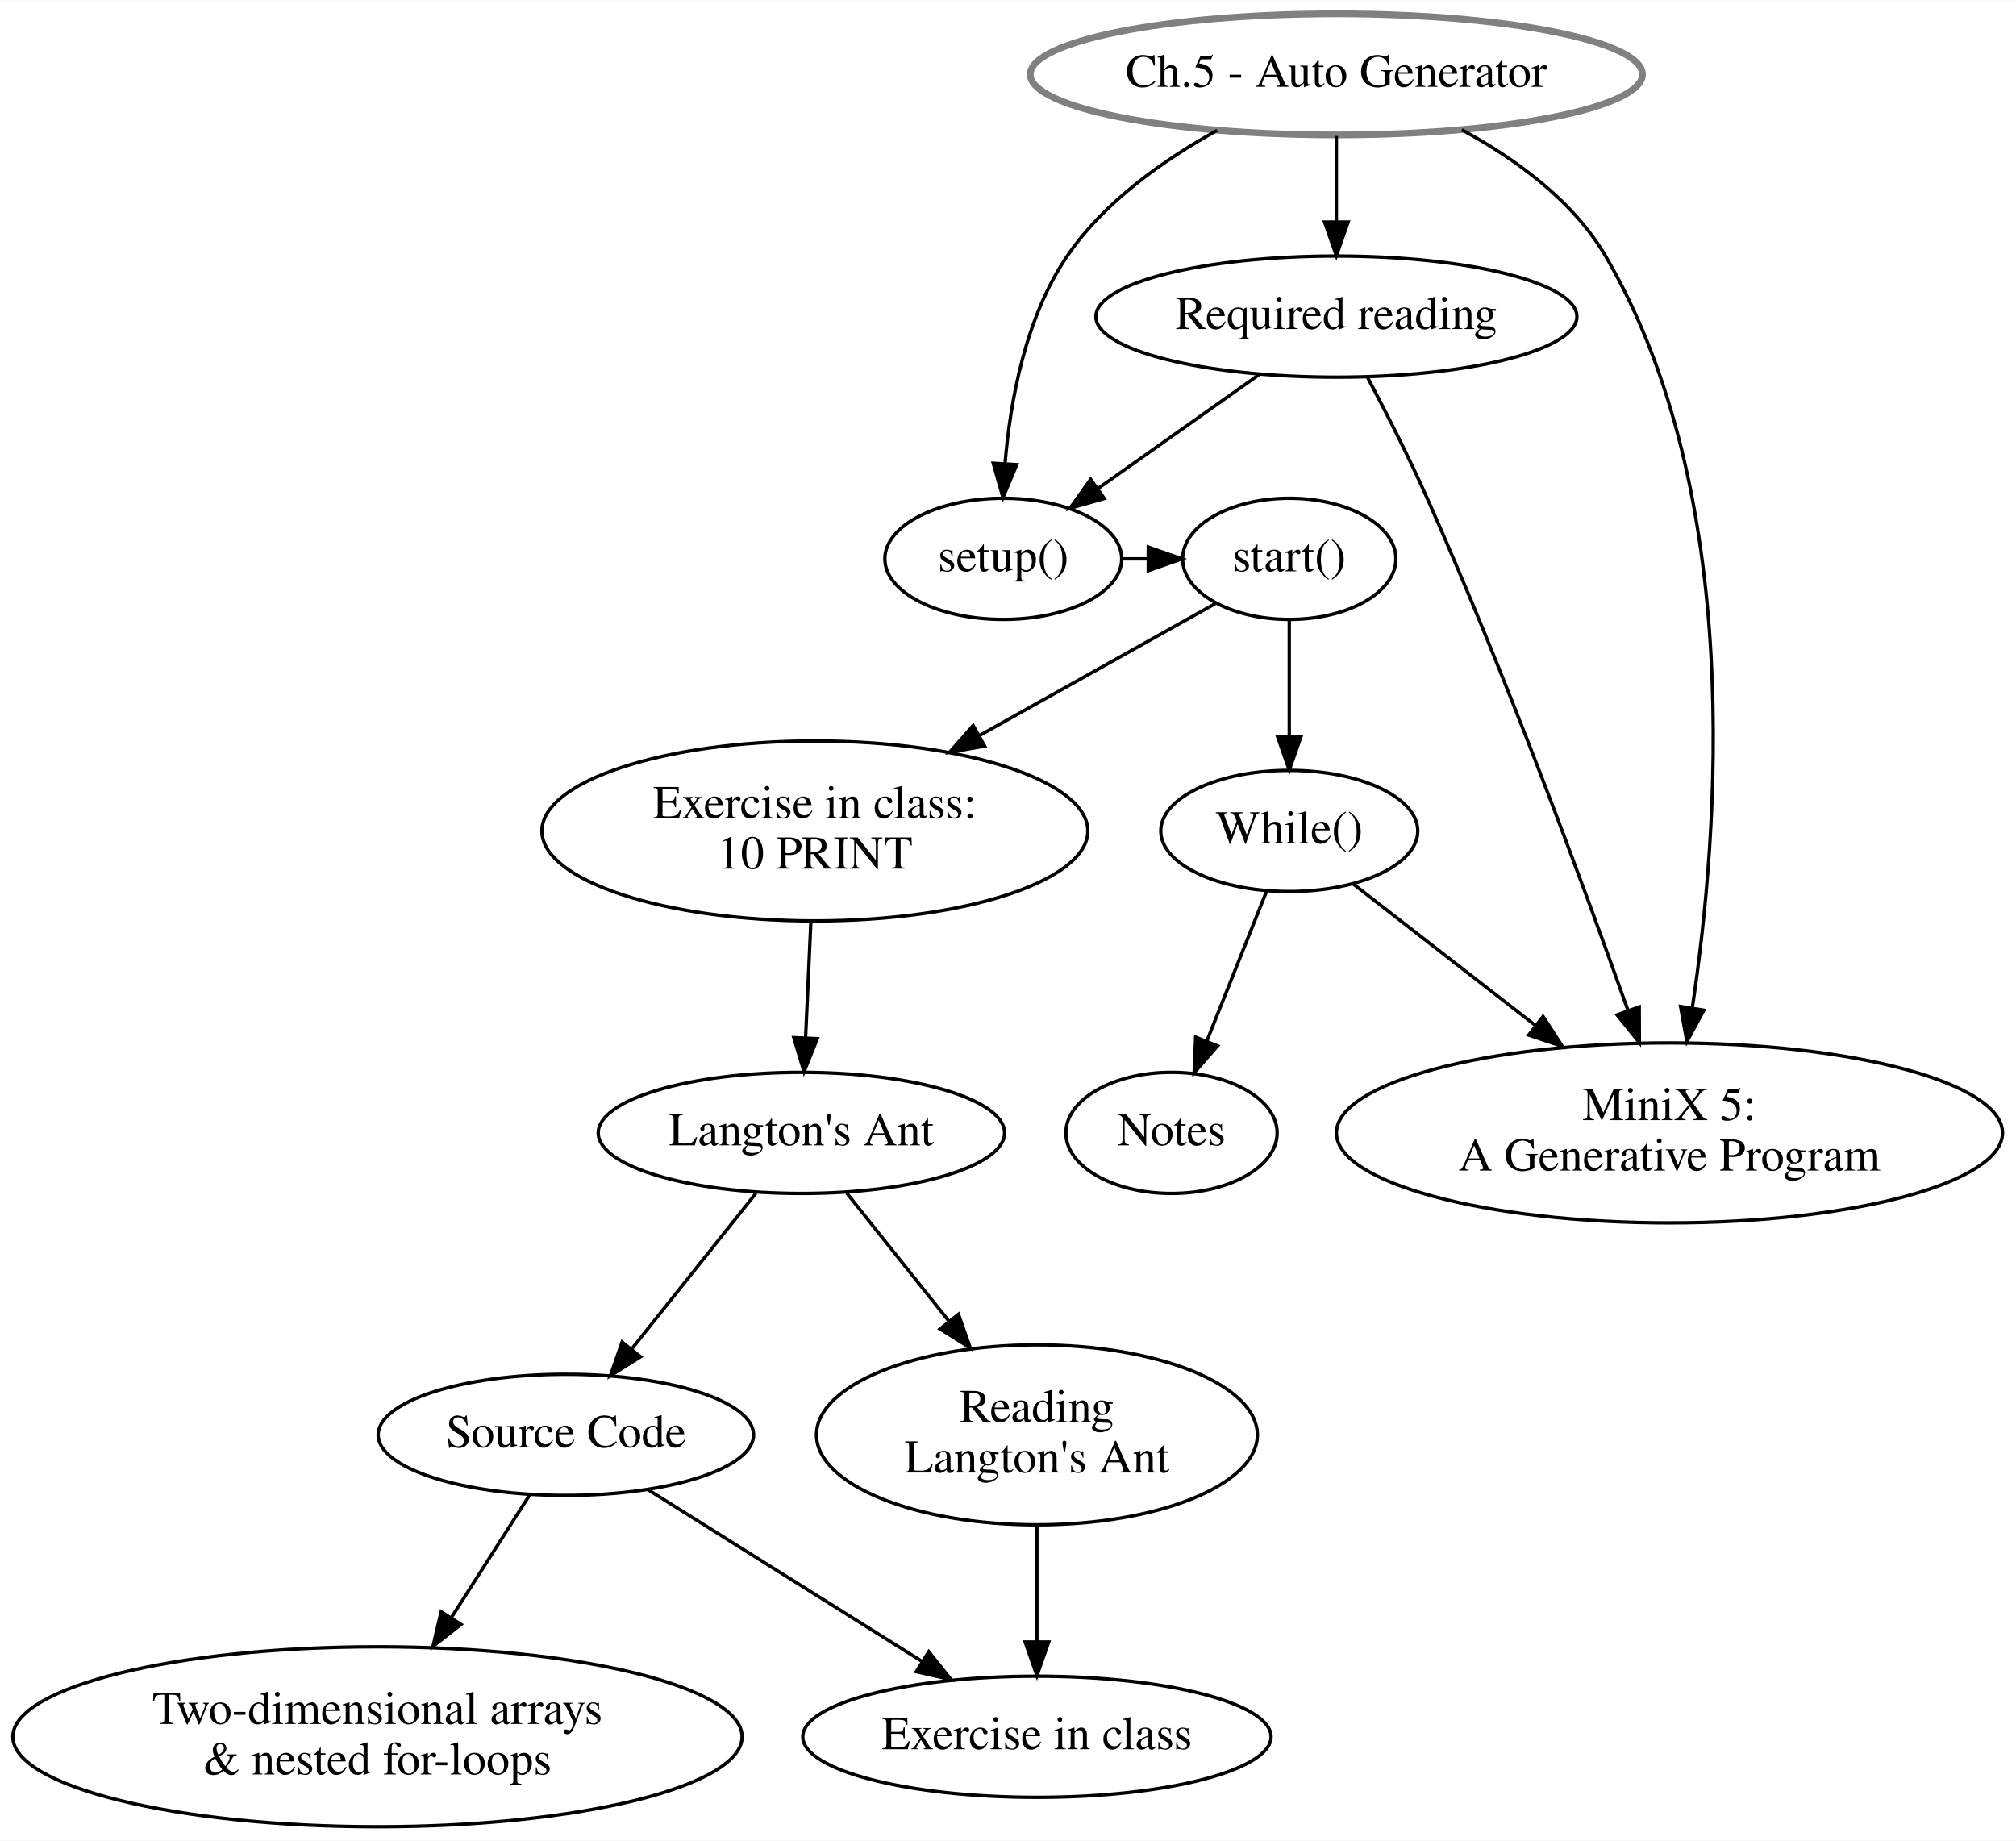
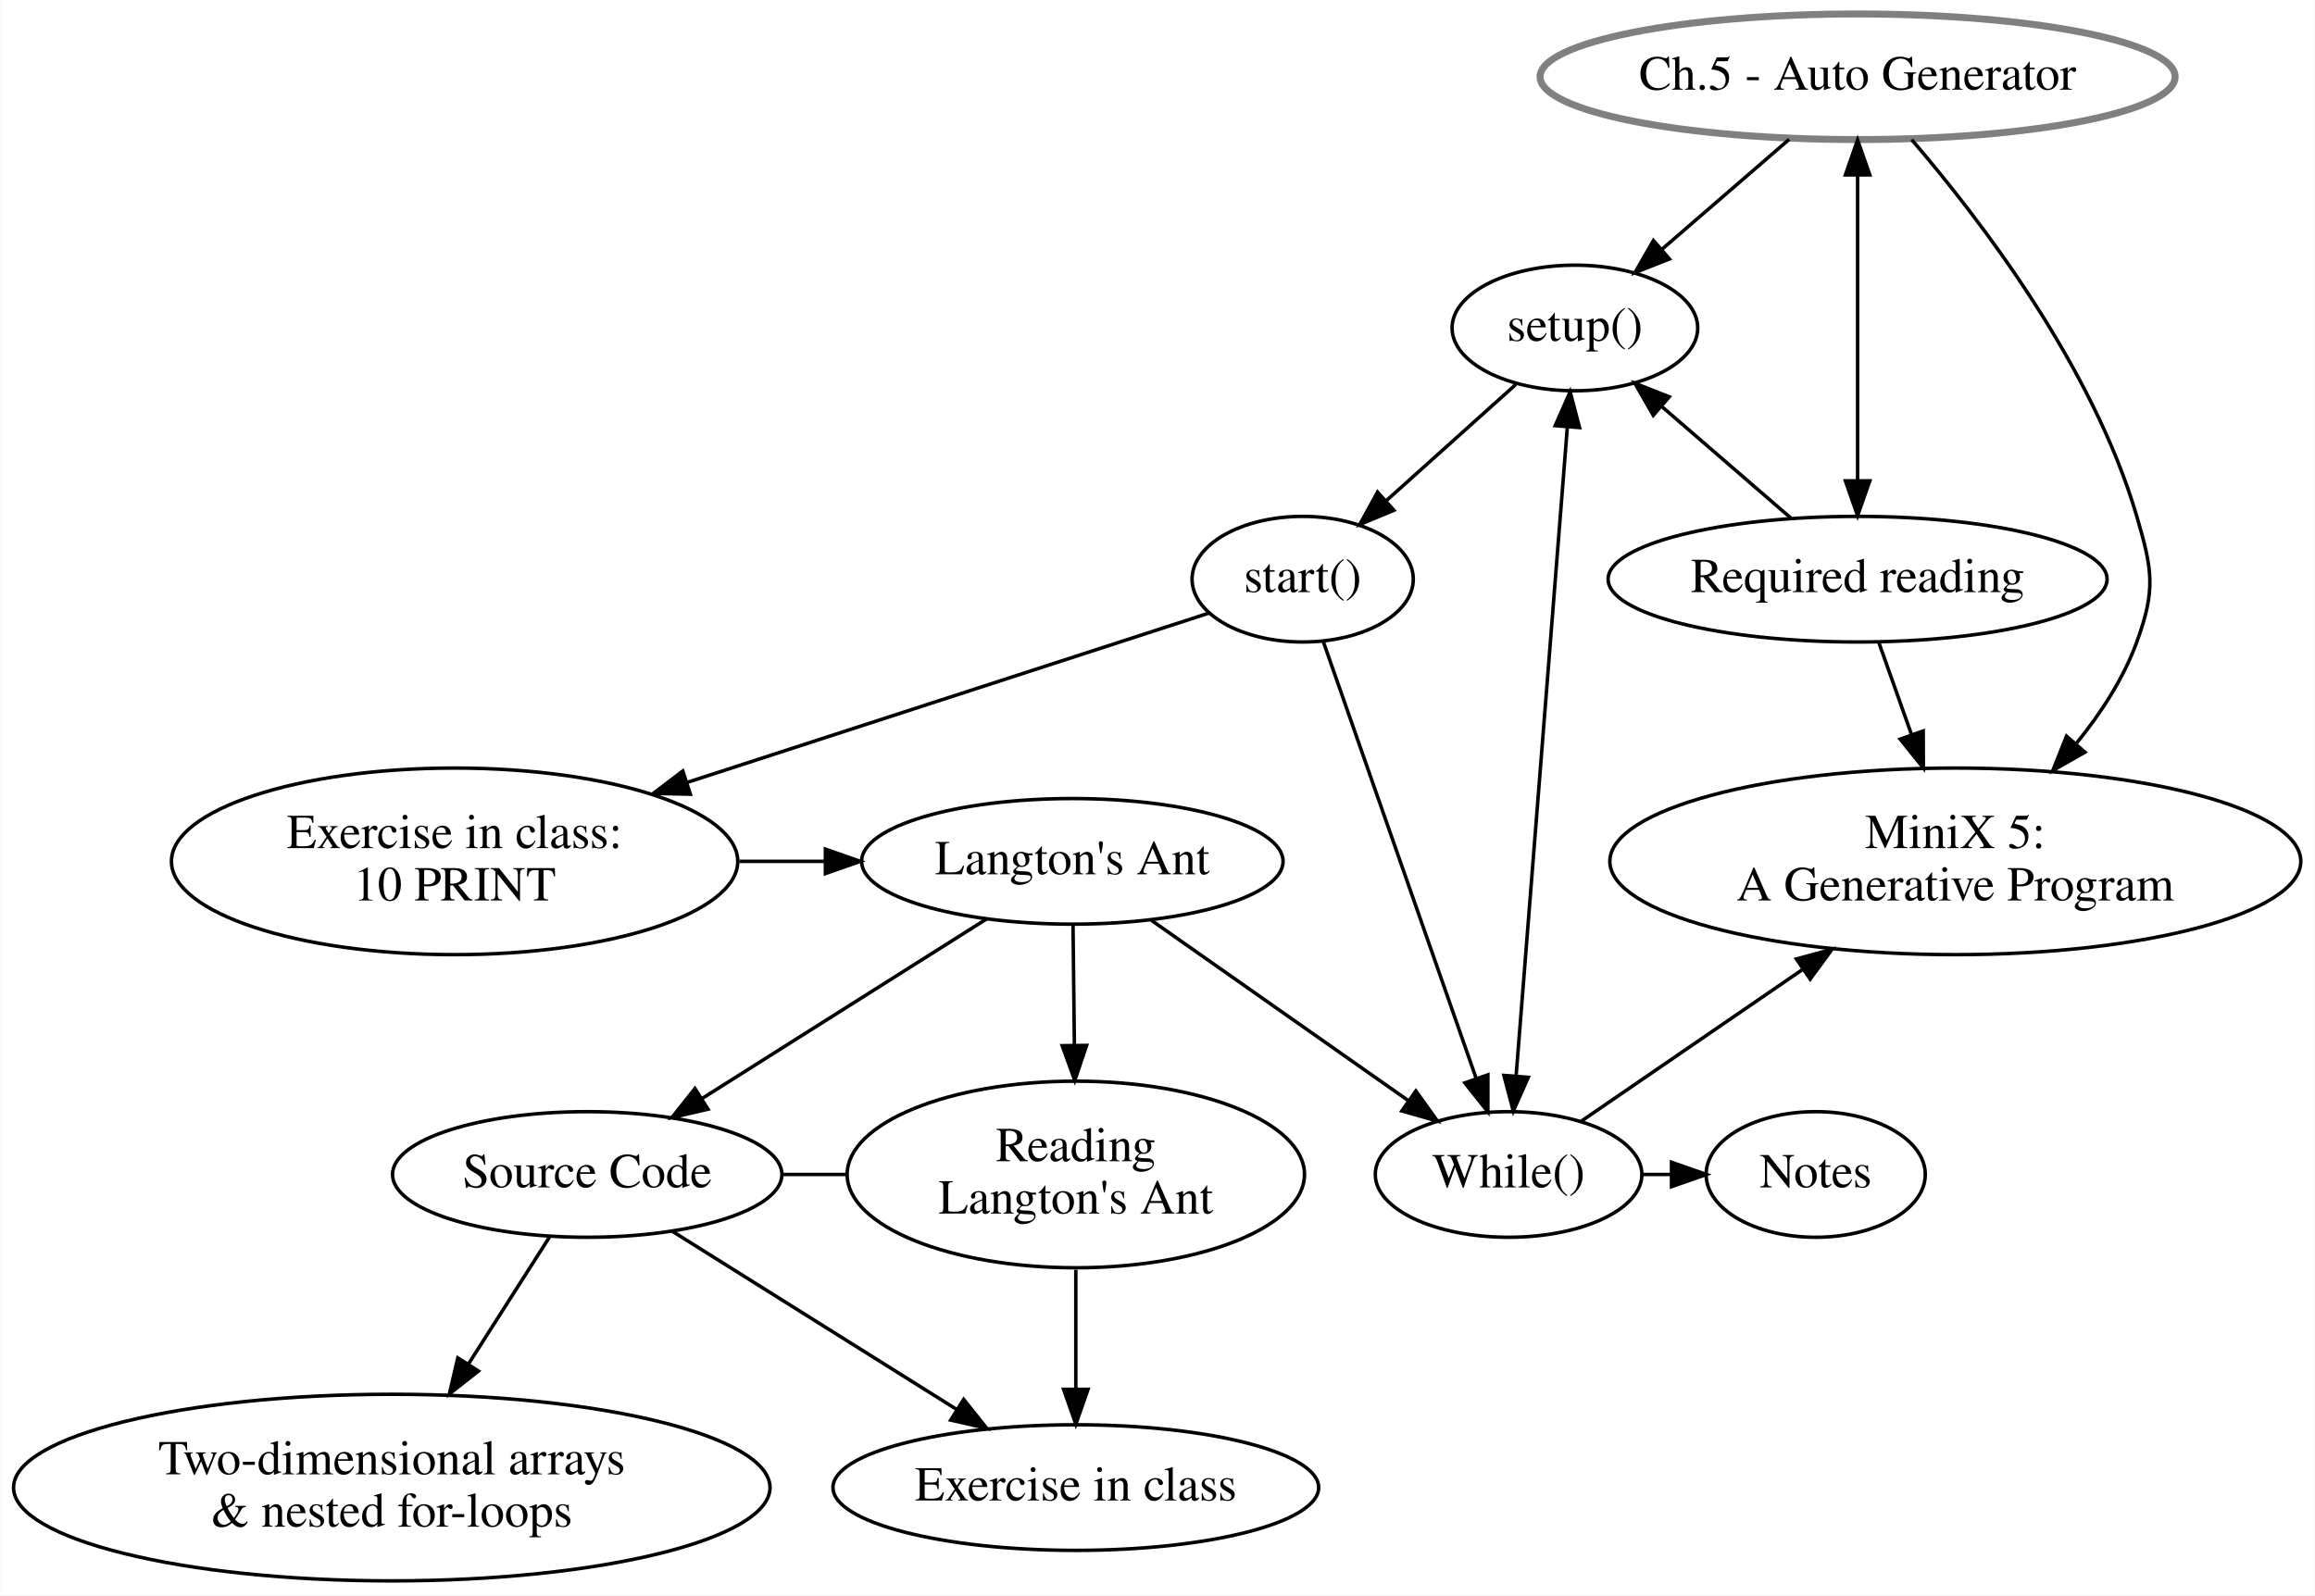
- <svg xmlns="http://www.w3.org/2000/svg" width="599pt" height="547pt" viewBox="0.00 0.00 599.18 546.96">
-   <g id="graph0" class="graph" transform="scale(1 1) rotate(0) translate(4 542.96)">
-     <polygon fill="white" stroke="none" points="-4,4 -4,-542.96 595.182,-542.96 595.182,4 -4,4" />
+ <svg xmlns="http://www.w3.org/2000/svg" width="663pt" height="457pt" viewBox="0.00 0.00 663.18 457.22">
+   <g id="graph0" class="graph" transform="scale(1 1) rotate(0) translate(4 453.22)">
+     <polygon fill="white" stroke="none" points="-4,4 -4,-453.22 659.182,-453.22 659.182,4 -4,4" />
    <g id="node1" class="node">
-       <ellipse fill="none" stroke="grey" stroke-width="2" cx="393.187" cy="-520.96" rx="90.984" ry="18" />
-       <text text-anchor="middle" x="393.187" y="-517.26" font-family="Times,serif" font-size="14.00">Ch.5 - Auto Generator</text>
+       <ellipse fill="none" stroke="grey" stroke-width="2" cx="528.187" cy="-431.22" rx="90.984" ry="18" />
+       <text text-anchor="middle" x="528.187" y="-427.52" font-family="Times,serif" font-size="14.00">Ch.5 - Auto Generator</text>
    </g>
    <g id="node2" class="node">
-       <ellipse fill="none" stroke="black" cx="294.187" cy="-376.96" rx="35.194" ry="18" />
-       <text text-anchor="middle" x="294.187" y="-373.26" font-family="Times,serif" font-size="14.00">setup()</text>
+       <ellipse fill="none" stroke="black" cx="447.187" cy="-359.22" rx="35.194" ry="18" />
+       <text text-anchor="middle" x="447.187" y="-355.52" font-family="Times,serif" font-size="14.00">setup()</text>
    </g>
    <g id="edge1" class="edge">
-       <path fill="none" stroke="black" d="M357.75,-504.301C341.815,-495.525 324.162,-483.07 313.187,-466.96 300.786,-448.756 296.257,-423.984 294.704,-405.197" />
-       <polygon fill="black" stroke="black" points="298.196,-404.963 294.106,-395.189 291.209,-405.38 298.196,-404.963" />
+       <path fill="none" stroke="black" d="M508.579,-413.275C497.623,-403.807 483.858,-391.911 472.141,-381.785" />
+       <polygon fill="black" stroke="black" points="474.27,-378.999 464.415,-375.108 469.693,-384.295 474.27,-378.999" />
    </g>
    <g id="node11" class="node">
-       <ellipse fill="none" stroke="black" cx="492.187" cy="-206.35" rx="98.99" ry="26.741" />
-       <text text-anchor="middle" x="492.187" y="-210.15" font-family="Times,serif" font-size="14.00">MiniX 5: </text>
-       <text text-anchor="middle" x="492.187" y="-195.15" font-family="Times,serif" font-size="14.00">A Generative Program</text>
+       <ellipse fill="none" stroke="black" cx="556.187" cy="-206.35" rx="98.99" ry="26.741" />
+       <text text-anchor="middle" x="556.187" y="-210.15" font-family="Times,serif" font-size="14.00">MiniX 5: </text>
+       <text text-anchor="middle" x="556.187" y="-195.15" font-family="Times,serif" font-size="14.00">A Generative Program</text>
+     </g>
+     <g id="edge5" class="edge">
+       <path fill="none" stroke="black" d="M543.678,-413.205C563.164,-390.532 595.597,-348.248 608.187,-305.22 612.681,-289.864 613.666,-284.253 608.187,-269.22 604.362,-258.723 597.886,-248.771 590.777,-240.039" />
+       <polygon fill="black" stroke="black" points="593.329,-237.639 584.13,-232.383 588.043,-242.229 593.329,-237.639" />
+     </g>
+     <g id="node12" class="node">
+       <ellipse fill="none" stroke="black" cx="528.187" cy="-287.22" rx="71.487" ry="18" />
+       <text text-anchor="middle" x="528.187" y="-283.52" font-family="Times,serif" font-size="14.00">Required reading</text>
    </g>
    <g id="edge6" class="edge">
-       <path fill="none" stroke="black" d="M430.455,-504.487C446.386,-495.872 463.512,-483.497 473.187,-466.96 514.373,-396.567 506.933,-296.405 498.957,-243.429" />
-       <polygon fill="black" stroke="black" points="502.402,-242.809 497.369,-233.486 495.49,-243.913 502.402,-242.809" />
-     </g>
-     <g id="node12" class="node">
-       <ellipse fill="none" stroke="black" cx="393.187" cy="-448.96" rx="71.487" ry="18" />
-       <text text-anchor="middle" x="393.187" y="-445.26" font-family="Times,serif" font-size="14.00">Required reading</text>
-     </g>
-     <g id="edge5" class="edge">
-       <path fill="none" stroke="black" d="M393.187,-502.657C393.187,-494.943 393.187,-485.673 393.187,-477.073" />
-       <polygon fill="black" stroke="black" points="396.687,-477.065 393.187,-467.065 389.687,-477.065 396.687,-477.065" />
+       <path fill="none" stroke="black" d="M528.187,-402.899C528.187,-377.819 528.187,-340.847 528.187,-315.713" />
+       <polygon fill="black" stroke="black" points="524.687,-403.092 528.187,-413.092 531.687,-403.092 524.687,-403.092" />
+       <polygon fill="black" stroke="black" points="531.687,-315.41 528.187,-305.41 524.687,-315.41 531.687,-315.41" />
    </g>
    <g id="node3" class="node">
-       <ellipse fill="none" stroke="black" cx="379.187" cy="-376.96" rx="31.695" ry="18" />
-       <text text-anchor="middle" x="379.187" y="-373.26" font-family="Times,serif" font-size="14.00">start()</text>
+       <ellipse fill="none" stroke="black" cx="369.187" cy="-287.22" rx="31.695" ry="18" />
+       <text text-anchor="middle" x="369.187" y="-283.52" font-family="Times,serif" font-size="14.00">start()</text>
    </g>
    <g id="edge2" class="edge">
-       <path fill="none" stroke="black" d="M329.383,-376.96C331.993,-376.96 334.603,-376.96 337.213,-376.96" />
-       <polygon fill="black" stroke="black" points="337.281,-380.461 347.281,-376.96 337.281,-373.461 337.281,-380.461" />
+       <path fill="none" stroke="black" d="M430.262,-343.031C419.383,-333.268 405.087,-320.438 393.061,-309.645" />
+       <polygon fill="black" stroke="black" points="395.325,-306.974 385.545,-302.9 390.649,-312.184 395.325,-306.974" />
+     </g>
+     <g id="node10" class="node">
+       <ellipse fill="none" stroke="black" cx="428.187" cy="-116.61" rx="38.194" ry="18" />
+       <text text-anchor="middle" x="428.187" y="-112.91" font-family="Times,serif" font-size="14.00">While()</text>
+     </g>
+     <g id="edge7" class="edge">
+       <path fill="none" stroke="black" d="M445.025,-330.833C441.367,-284.508 434,-191.216 430.345,-144.934" />
+       <polygon fill="black" stroke="black" points="441.544,-331.223 445.821,-340.916 448.523,-330.672 441.544,-331.223" />
+       <polygon fill="black" stroke="black" points="433.818,-144.451 429.541,-134.757 426.84,-145.002 433.818,-144.451" />
    </g>
    <g id="node4" class="node">
-       <ellipse fill="none" stroke="black" cx="238.187" cy="-296.09" rx="81.135" ry="26.741" />
-       <text text-anchor="middle" x="238.187" y="-299.89" font-family="Times,serif" font-size="14.00">Exercise in class: </text>
-       <text text-anchor="middle" x="238.187" y="-284.89" font-family="Times,serif" font-size="14.00">10 PRINT</text>
+       <ellipse fill="none" stroke="black" cx="126.187" cy="-206.35" rx="81.135" ry="26.741" />
+       <text text-anchor="middle" x="126.187" y="-210.15" font-family="Times,serif" font-size="14.00">Exercise in class: </text>
+       <text text-anchor="middle" x="126.187" y="-195.15" font-family="Times,serif" font-size="14.00">10 PRINT</text>
    </g>
    <g id="edge3" class="edge">
-       <path fill="none" stroke="black" d="M357.156,-363.637C338.475,-353.188 310.994,-337.816 287.15,-324.478" />
-       <polygon fill="black" stroke="black" points="288.651,-321.308 278.215,-319.48 285.234,-327.417 288.651,-321.308" />
+       <path fill="none" stroke="black" d="M342.254,-277.479C306.457,-265.86 241.999,-244.939 192.773,-228.962" />
+       <polygon fill="black" stroke="black" points="193.735,-225.595 183.143,-225.836 191.574,-232.253 193.735,-225.595" />
    </g>
-     <g id="node10" class="node">
-       <ellipse fill="none" stroke="black" cx="379.187" cy="-296.09" rx="38.194" ry="18" />
-       <text text-anchor="middle" x="379.187" y="-292.39" font-family="Times,serif" font-size="14.00">While()</text>
-     </g>
-     <g id="edge14" class="edge">
-       <path fill="none" stroke="black" d="M379.187,-358.847C379.187,-348.822 379.187,-335.927 379.187,-324.515" />
-       <polygon fill="black" stroke="black" points="382.687,-324.171 379.187,-314.171 375.687,-324.171 382.687,-324.171" />
+     <g id="edge16" class="edge">
+       <path fill="none" stroke="black" d="M375.06,-269.437C385.327,-240.097 406.611,-179.27 418.895,-144.165" />
+       <polygon fill="black" stroke="black" points="422.251,-145.171 422.251,-134.576 415.644,-142.859 422.251,-145.171" />
    </g>
    <g id="node5" class="node">
-       <ellipse fill="none" stroke="black" cx="234.187" cy="-206.35" rx="60.389" ry="18" />
-       <text text-anchor="middle" x="234.187" y="-202.65" font-family="Times,serif" font-size="14.00">Langton's Ant</text>
+       <ellipse fill="none" stroke="black" cx="303.187" cy="-206.35" rx="60.389" ry="18" />
+       <text text-anchor="middle" x="303.187" y="-202.65" font-family="Times,serif" font-size="14.00">Langton's Ant</text>
    </g>
    <g id="edge4" class="edge">
-       <path fill="none" stroke="black" d="M236.987,-268.765C236.497,-258.014 235.93,-245.579 235.435,-234.722" />
-       <polygon fill="black" stroke="black" points="238.922,-234.342 234.97,-224.512 231.929,-234.661 238.922,-234.342" />
+       <path fill="none" stroke="black" d="M207.773,-206.35C215.987,-206.35 224.202,-206.35 232.416,-206.35" />
+       <polygon fill="black" stroke="black" points="232.435,-209.85 242.435,-206.35 232.435,-202.85 232.435,-209.85" />
    </g>
    <g id="node6" class="node">
      <ellipse fill="none" stroke="black" cx="164.187" cy="-116.61" rx="55.79" ry="18" />
      <text text-anchor="middle" x="164.187" y="-112.91" font-family="Times,serif" font-size="14.00">Source Code</text>
    </g>
-     <g id="edge9" class="edge">
-       <path fill="none" stroke="black" d="M220.691,-188.433C210.262,-175.362 195.676,-157.079 183.936,-142.364" />
-       <polygon fill="black" stroke="black" points="186.378,-139.812 177.405,-134.178 180.906,-144.178 186.378,-139.812" />
+     <g id="edge11" class="edge">
+       <path fill="none" stroke="black" d="M278.657,-189.866C256.028,-175.582 222.253,-154.263 197.25,-138.48" />
+       <polygon fill="black" stroke="black" points="198.797,-135.318 188.473,-132.94 195.061,-141.237 198.797,-135.318" />
    </g>
    <g id="node7" class="node">
      <ellipse fill="none" stroke="black" cx="304.187" cy="-116.61" rx="65.523" ry="26.741" />
      <text text-anchor="middle" x="304.187" y="-120.41" font-family="Times,serif" font-size="14.00">Reading </text>
      <text text-anchor="middle" x="304.187" y="-105.41" font-family="Times,serif" font-size="14.00">Langton's Ant</text>
    </g>
-     <g id="edge10" class="edge">
-       <path fill="none" stroke="black" d="M247.684,-188.433C256.304,-177.629 267.765,-163.263 278.111,-150.295" />
-       <polygon fill="black" stroke="black" points="280.873,-152.445 284.374,-142.445 275.401,-148.079 280.873,-152.445" />
+     <g id="edge12" class="edge">
+       <path fill="none" stroke="black" d="M303.385,-188.016C303.497,-178.204 303.641,-165.557 303.776,-153.694" />
+       <polygon fill="black" stroke="black" points="307.277,-153.602 303.892,-143.562 300.278,-153.522 307.277,-153.602" />
+     </g>
+     <g id="edge19" class="edge">
+       <path fill="none" stroke="black" d="M325.824,-189.461C346.444,-174.987 377.001,-153.539 399.36,-137.845" />
+       <polygon fill="black" stroke="black" points="401.615,-140.538 407.789,-131.928 397.593,-134.809 401.615,-140.538" />
+     </g>
+     <g id="edge8" class="edge">
+       <path fill="none" stroke="black" d="M220.242,-116.61C226.254,-116.61 232.265,-116.61 238.277,-116.61" />
    </g>
    <g id="node8" class="node">
      <ellipse fill="none" stroke="black" cx="108.187" cy="-26.87" rx="108.375" ry="26.741" />
      <text text-anchor="middle" x="108.187" y="-30.67" font-family="Times,serif" font-size="14.00">Two-dimensional arrays </text>
      <text text-anchor="middle" x="108.187" y="-15.67" font-family="Times,serif" font-size="14.00">&amp; nested for-loops</text>
    </g>
-     <g id="edge13" class="edge">
+     <g id="edge15" class="edge">
      <path fill="none" stroke="black" d="M153.39,-98.693C146.779,-88.335 138.079,-74.704 130.079,-62.17" />
      <polygon fill="black" stroke="black" points="133.017,-60.267 124.686,-53.72 127.116,-64.033 133.017,-60.267" />
    </g>
    <g id="node9" class="node">
      <ellipse fill="none" stroke="black" cx="304.187" cy="-26.87" rx="69.588" ry="18" />
      <text text-anchor="middle" x="304.187" y="-23.17" font-family="Times,serif" font-size="14.00">Exercise in class</text>
    </g>
-     <g id="edge11" class="edge">
+     <g id="edge13" class="edge">
      <path fill="none" stroke="black" d="M188.573,-100.327C211.139,-86.185 244.906,-65.023 270.129,-49.215" />
      <polygon fill="black" stroke="black" points="272.047,-52.144 278.662,-43.867 268.33,-46.212 272.047,-52.144" />
    </g>
-     <g id="edge12" class="edge">
+     <g id="edge14" class="edge">
      <path fill="none" stroke="black" d="M304.187,-89.285C304.187,-78.534 304.187,-66.099 304.187,-55.242" />
      <polygon fill="black" stroke="black" points="307.687,-55.031 304.187,-45.031 300.687,-55.031 307.687,-55.031" />
    </g>
-     <g id="edge16" class="edge">
-       <path fill="none" stroke="black" d="M398.101,-280.405C412.812,-268.982 433.744,-252.729 452.131,-238.452" />
-       <polygon fill="black" stroke="black" points="454.617,-240.954 460.369,-232.056 450.324,-235.425 454.617,-240.954" />
+     <g id="edge18" class="edge">
+       <path fill="none" stroke="black" d="M448.997,-131.875C466.142,-143.627 491.038,-160.692 512.523,-175.419" />
+       <polygon fill="black" stroke="black" points="510.645,-178.376 520.872,-181.143 514.603,-172.602 510.645,-178.376" />
    </g>
    <g id="node13" class="node">
-       <ellipse fill="none" stroke="black" cx="344.187" cy="-206.35" rx="31.396" ry="18" />
-       <text text-anchor="middle" x="344.187" y="-202.65" font-family="Times,serif" font-size="14.00">Notes</text>
+       <ellipse fill="none" stroke="black" cx="516.187" cy="-116.61" rx="31.396" ry="18" />
+       <text text-anchor="middle" x="516.187" y="-112.91" font-family="Times,serif" font-size="14.00">Notes</text>
    </g>
-     <g id="edge15" class="edge">
-       <path fill="none" stroke="black" d="M372.439,-278.173C367.403,-265.55 360.429,-248.065 354.669,-233.627" />
-       <polygon fill="black" stroke="black" points="357.871,-232.207 350.915,-224.216 351.369,-234.801 357.871,-232.207" />
+     <g id="edge17" class="edge">
+       <path fill="none" stroke="black" d="M466.687,-116.61C469.338,-116.61 471.989,-116.61 474.639,-116.61" />
+       <polygon fill="black" stroke="black" points="474.863,-120.11 484.863,-116.61 474.863,-113.11 474.863,-120.11" />
    </g>
-     <g id="edge8" class="edge">
-       <path fill="none" stroke="black" d="M370.226,-431.725C355.997,-421.664 337.614,-408.666 322.487,-397.97" />
-       <polygon fill="black" stroke="black" points="324.199,-394.894 314.013,-391.979 320.158,-400.61 324.199,-394.894" />
+     <g id="edge10" class="edge">
+       <path fill="none" stroke="black" d="M509.049,-304.759C498.034,-314.279 484.066,-326.35 472.19,-336.613" />
+       <polygon fill="black" stroke="black" points="469.643,-334.188 464.365,-343.375 474.22,-339.485 469.643,-334.188" />
    </g>
-     <g id="edge7" class="edge">
-       <path fill="none" stroke="black" d="M402.403,-430.995C407.851,-420.7 414.728,-407.225 420.187,-394.96 443.37,-342.882 466.291,-280.853 479.84,-242.792" />
-       <polygon fill="black" stroke="black" points="483.203,-243.782 483.242,-233.187 476.604,-241.445 483.203,-243.782" />
+     <g id="edge9" class="edge">
+       <path fill="none" stroke="black" d="M534.263,-269.107C537.003,-261.388 540.348,-251.968 543.59,-242.833" />
+       <polygon fill="black" stroke="black" points="546.989,-243.722 547.036,-233.128 540.392,-241.38 546.989,-243.722" />
    </g>
  </g>
</svg>
